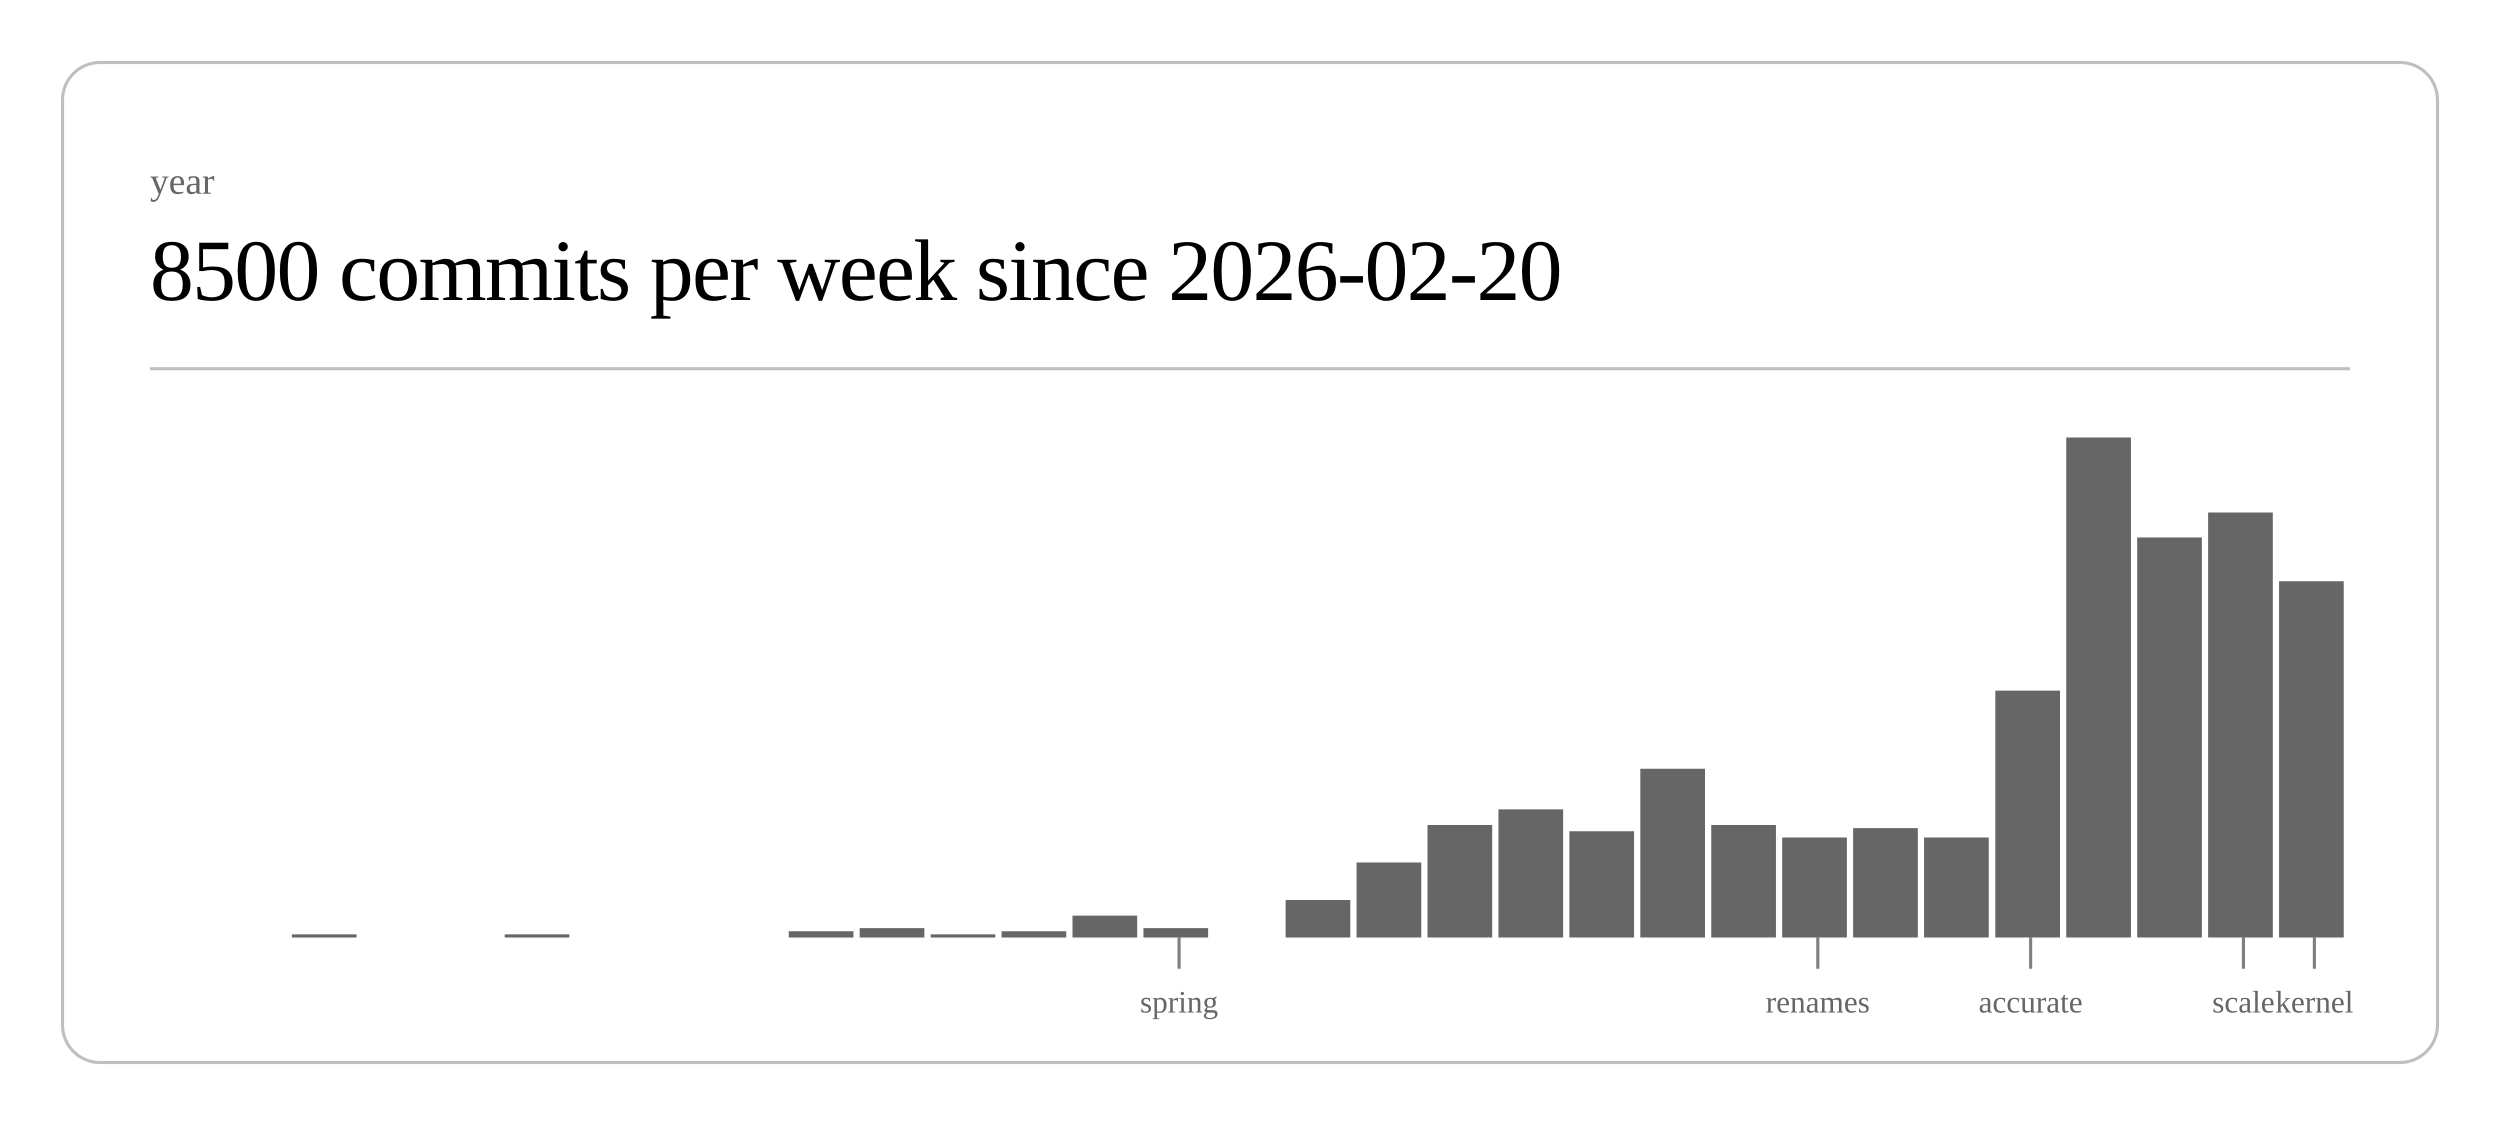
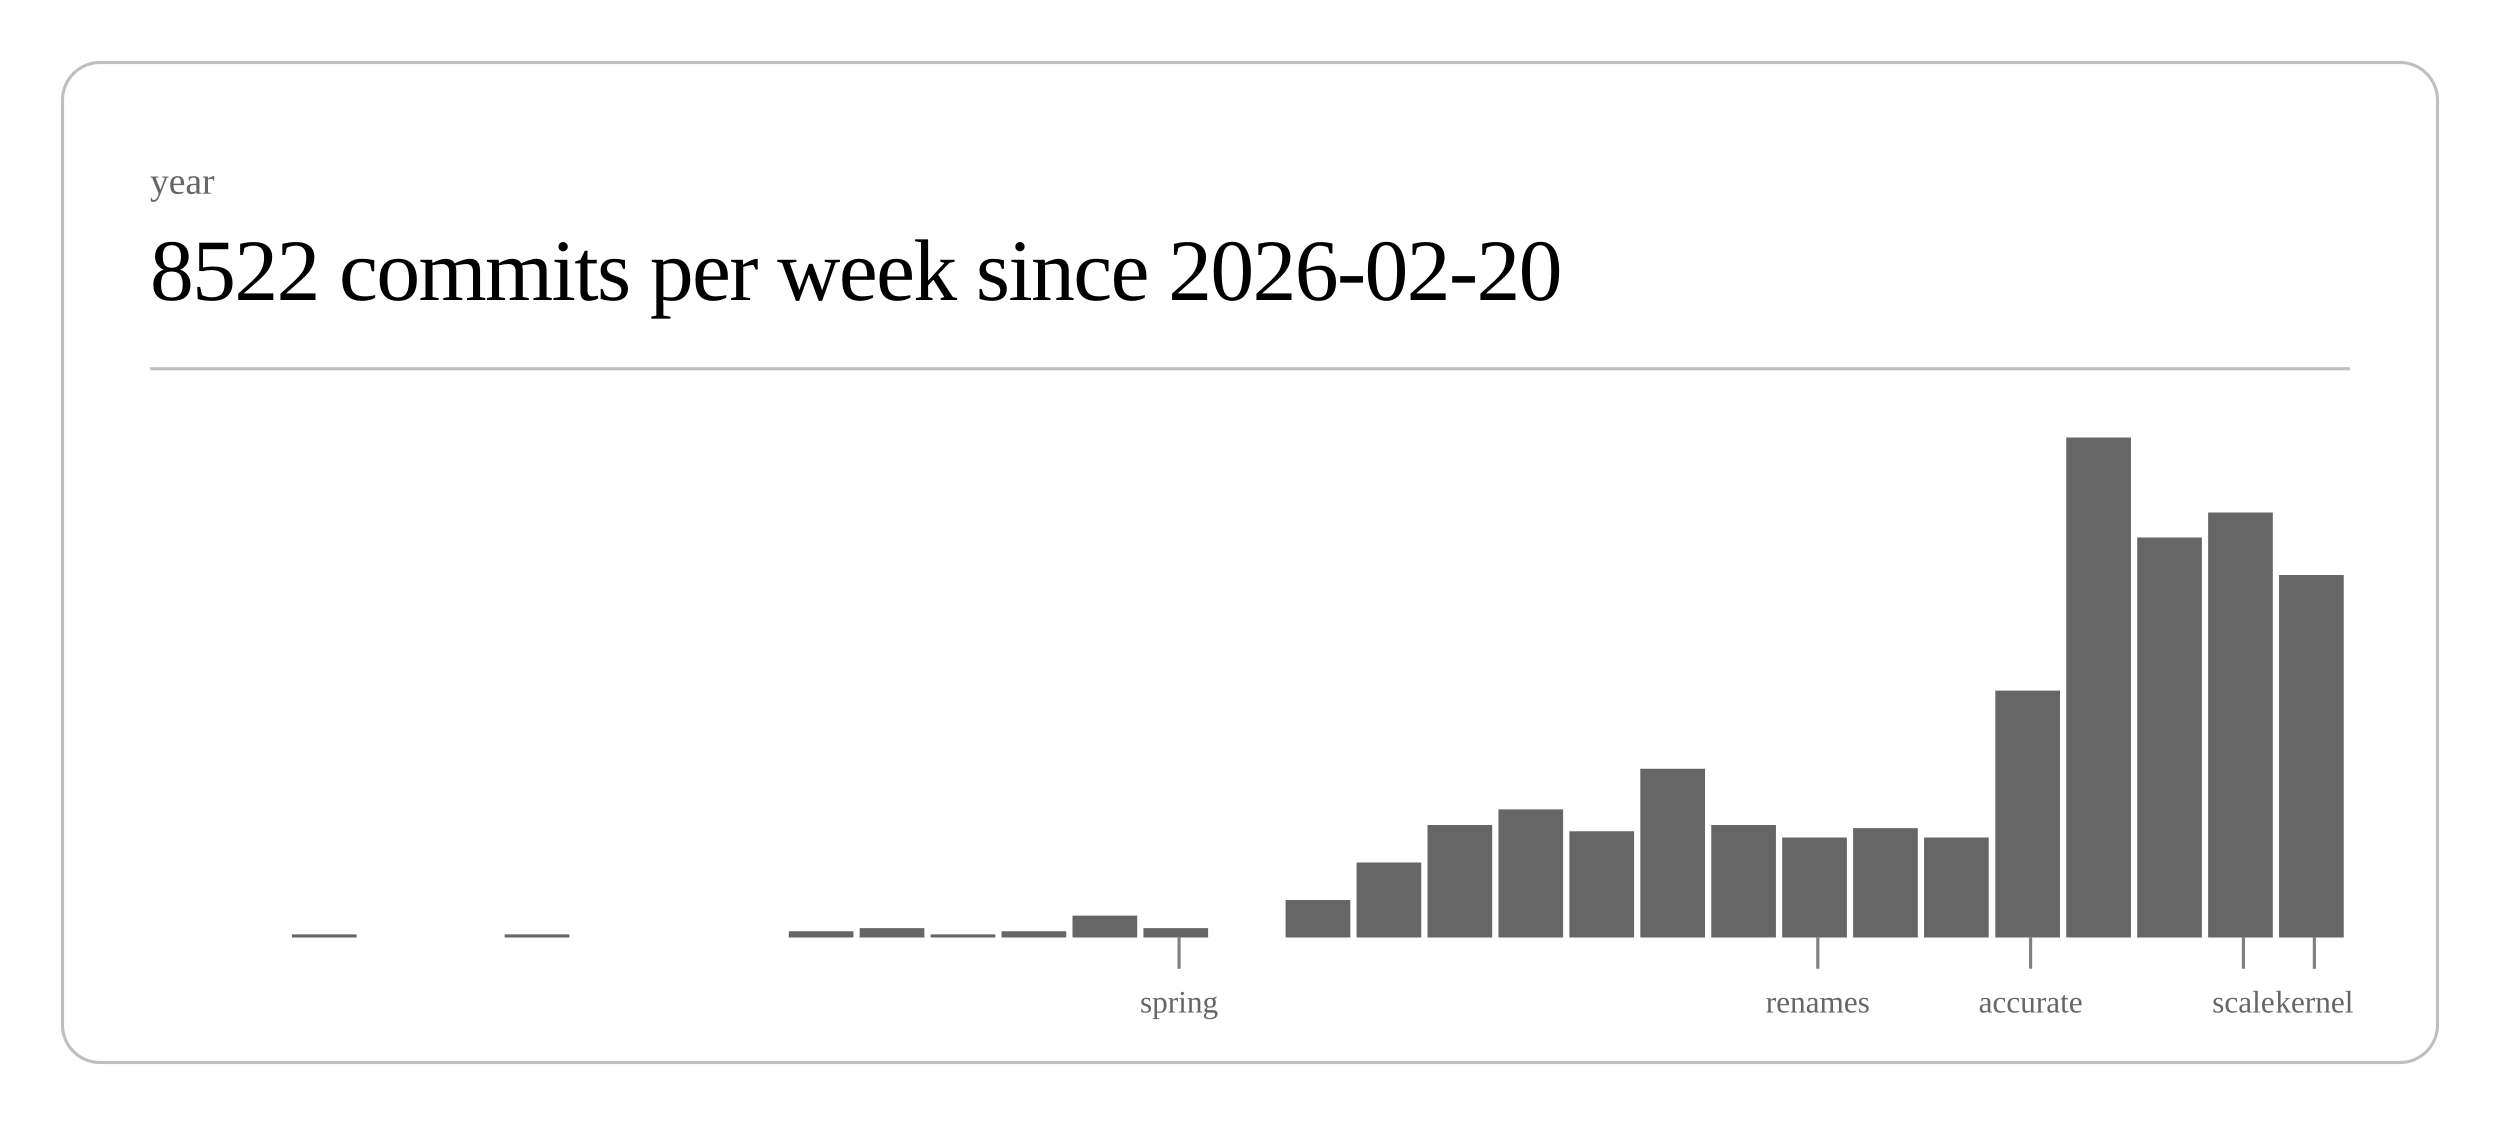
<svg xmlns="http://www.w3.org/2000/svg" class="post-header-svg" viewBox="0 0 800 360" width="800" height="360">
  <rect x="20" y="20" width="760" height="320" rx="12" ry="12" fill="none" stroke="currentColor" stroke-width="1" opacity="0.25" />
  <text fill="currentColor" x="48" y="62" font-size="12" opacity="0.6">year</text>
-   <text fill="currentColor" x="48" y="96" font-size="28" font-weight="300" letter-spacing="-0.5">8500 commits per week since 2026-02-20</text>
+   <text fill="currentColor" x="48" y="96" font-size="28" font-weight="300" letter-spacing="-0.5">8522 commits per week since 2026-02-20</text>
  <line stroke="currentColor" x1="48" y1="118" x2="752" y2="118" stroke-width="1" opacity="0.25" />
  <rect x="93.4" y="299" width="20.7" height="1" fill="currentColor" opacity="0.6" />
  <rect x="161.5" y="299" width="20.7" height="1" fill="currentColor" opacity="0.6" />
  <rect x="252.4" y="298" width="20.7" height="2" fill="currentColor" opacity="0.6" />
  <rect x="275.1" y="297" width="20.7" height="3" fill="currentColor" opacity="0.6" />
  <rect x="297.8" y="299" width="20.7" height="1" fill="currentColor" opacity="0.6" />
  <rect x="320.5" y="298" width="20.7" height="2" fill="currentColor" opacity="0.6" />
  <rect x="343.2" y="293" width="20.7" height="7" fill="currentColor" opacity="0.6" />
  <rect x="365.9" y="297" width="20.7" height="3" fill="currentColor" opacity="0.6" />
  <rect x="411.4" y="288" width="20.7" height="12" fill="currentColor" opacity="0.6" />
  <rect x="434.1" y="276" width="20.7" height="24" fill="currentColor" opacity="0.6" />
  <rect x="456.8" y="264" width="20.7" height="36" fill="currentColor" opacity="0.6" />
  <rect x="479.5" y="259" width="20.7" height="41" fill="currentColor" opacity="0.6" />
  <rect x="502.2" y="266" width="20.7" height="34" fill="currentColor" opacity="0.6" />
  <rect x="524.9" y="246" width="20.7" height="54" fill="currentColor" opacity="0.6" />
  <rect x="547.6" y="264" width="20.7" height="36" fill="currentColor" opacity="0.6" />
  <rect x="570.3" y="268" width="20.7" height="32" fill="currentColor" opacity="0.6" />
  <rect x="593.0" y="265" width="20.7" height="35" fill="currentColor" opacity="0.6" />
  <rect x="615.7" y="268" width="20.7" height="32" fill="currentColor" opacity="0.6" />
  <rect x="638.5" y="221" width="20.7" height="79" fill="currentColor" opacity="0.6" />
  <rect x="661.2" y="140" width="20.7" height="160" fill="currentColor" opacity="0.6" />
  <rect x="683.9" y="172" width="20.7" height="128" fill="currentColor" opacity="0.6" />
  <rect x="706.6" y="164" width="20.7" height="136" fill="currentColor" opacity="0.6" />
-   <rect x="729.3" y="186" width="20.7" height="114" fill="currentColor" opacity="0.6" />
+   <rect x="729.3" y="184" width="20.7" height="116" fill="currentColor" opacity="0.6" />
  <line stroke="currentColor" x1="377.3" y1="300" x2="377.3" y2="310" stroke-width="1" opacity="0.5" />
  <text fill="currentColor" x="377.3" y="324" font-size="10" opacity="0.6" text-anchor="middle">spring</text>
  <line stroke="currentColor" x1="581.7" y1="300" x2="581.7" y2="310" stroke-width="1" opacity="0.5" />
  <text fill="currentColor" x="581.7" y="324" font-size="10" opacity="0.6" text-anchor="middle">renames</text>
  <line stroke="currentColor" x1="649.8" y1="300" x2="649.8" y2="310" stroke-width="1" opacity="0.5" />
  <text fill="currentColor" x="649.8" y="324" font-size="10" opacity="0.6" text-anchor="middle">accurate</text>
  <line stroke="currentColor" x1="717.9" y1="300" x2="717.9" y2="310" stroke-width="1" opacity="0.5" />
  <text fill="currentColor" x="717.9" y="324" font-size="10" opacity="0.6" text-anchor="middle">scale</text>
  <line stroke="currentColor" x1="740.6" y1="300" x2="740.6" y2="310" stroke-width="1" opacity="0.5" />
  <text fill="currentColor" x="740.6" y="324" font-size="10" opacity="0.6" text-anchor="middle">kernel</text>
</svg>
